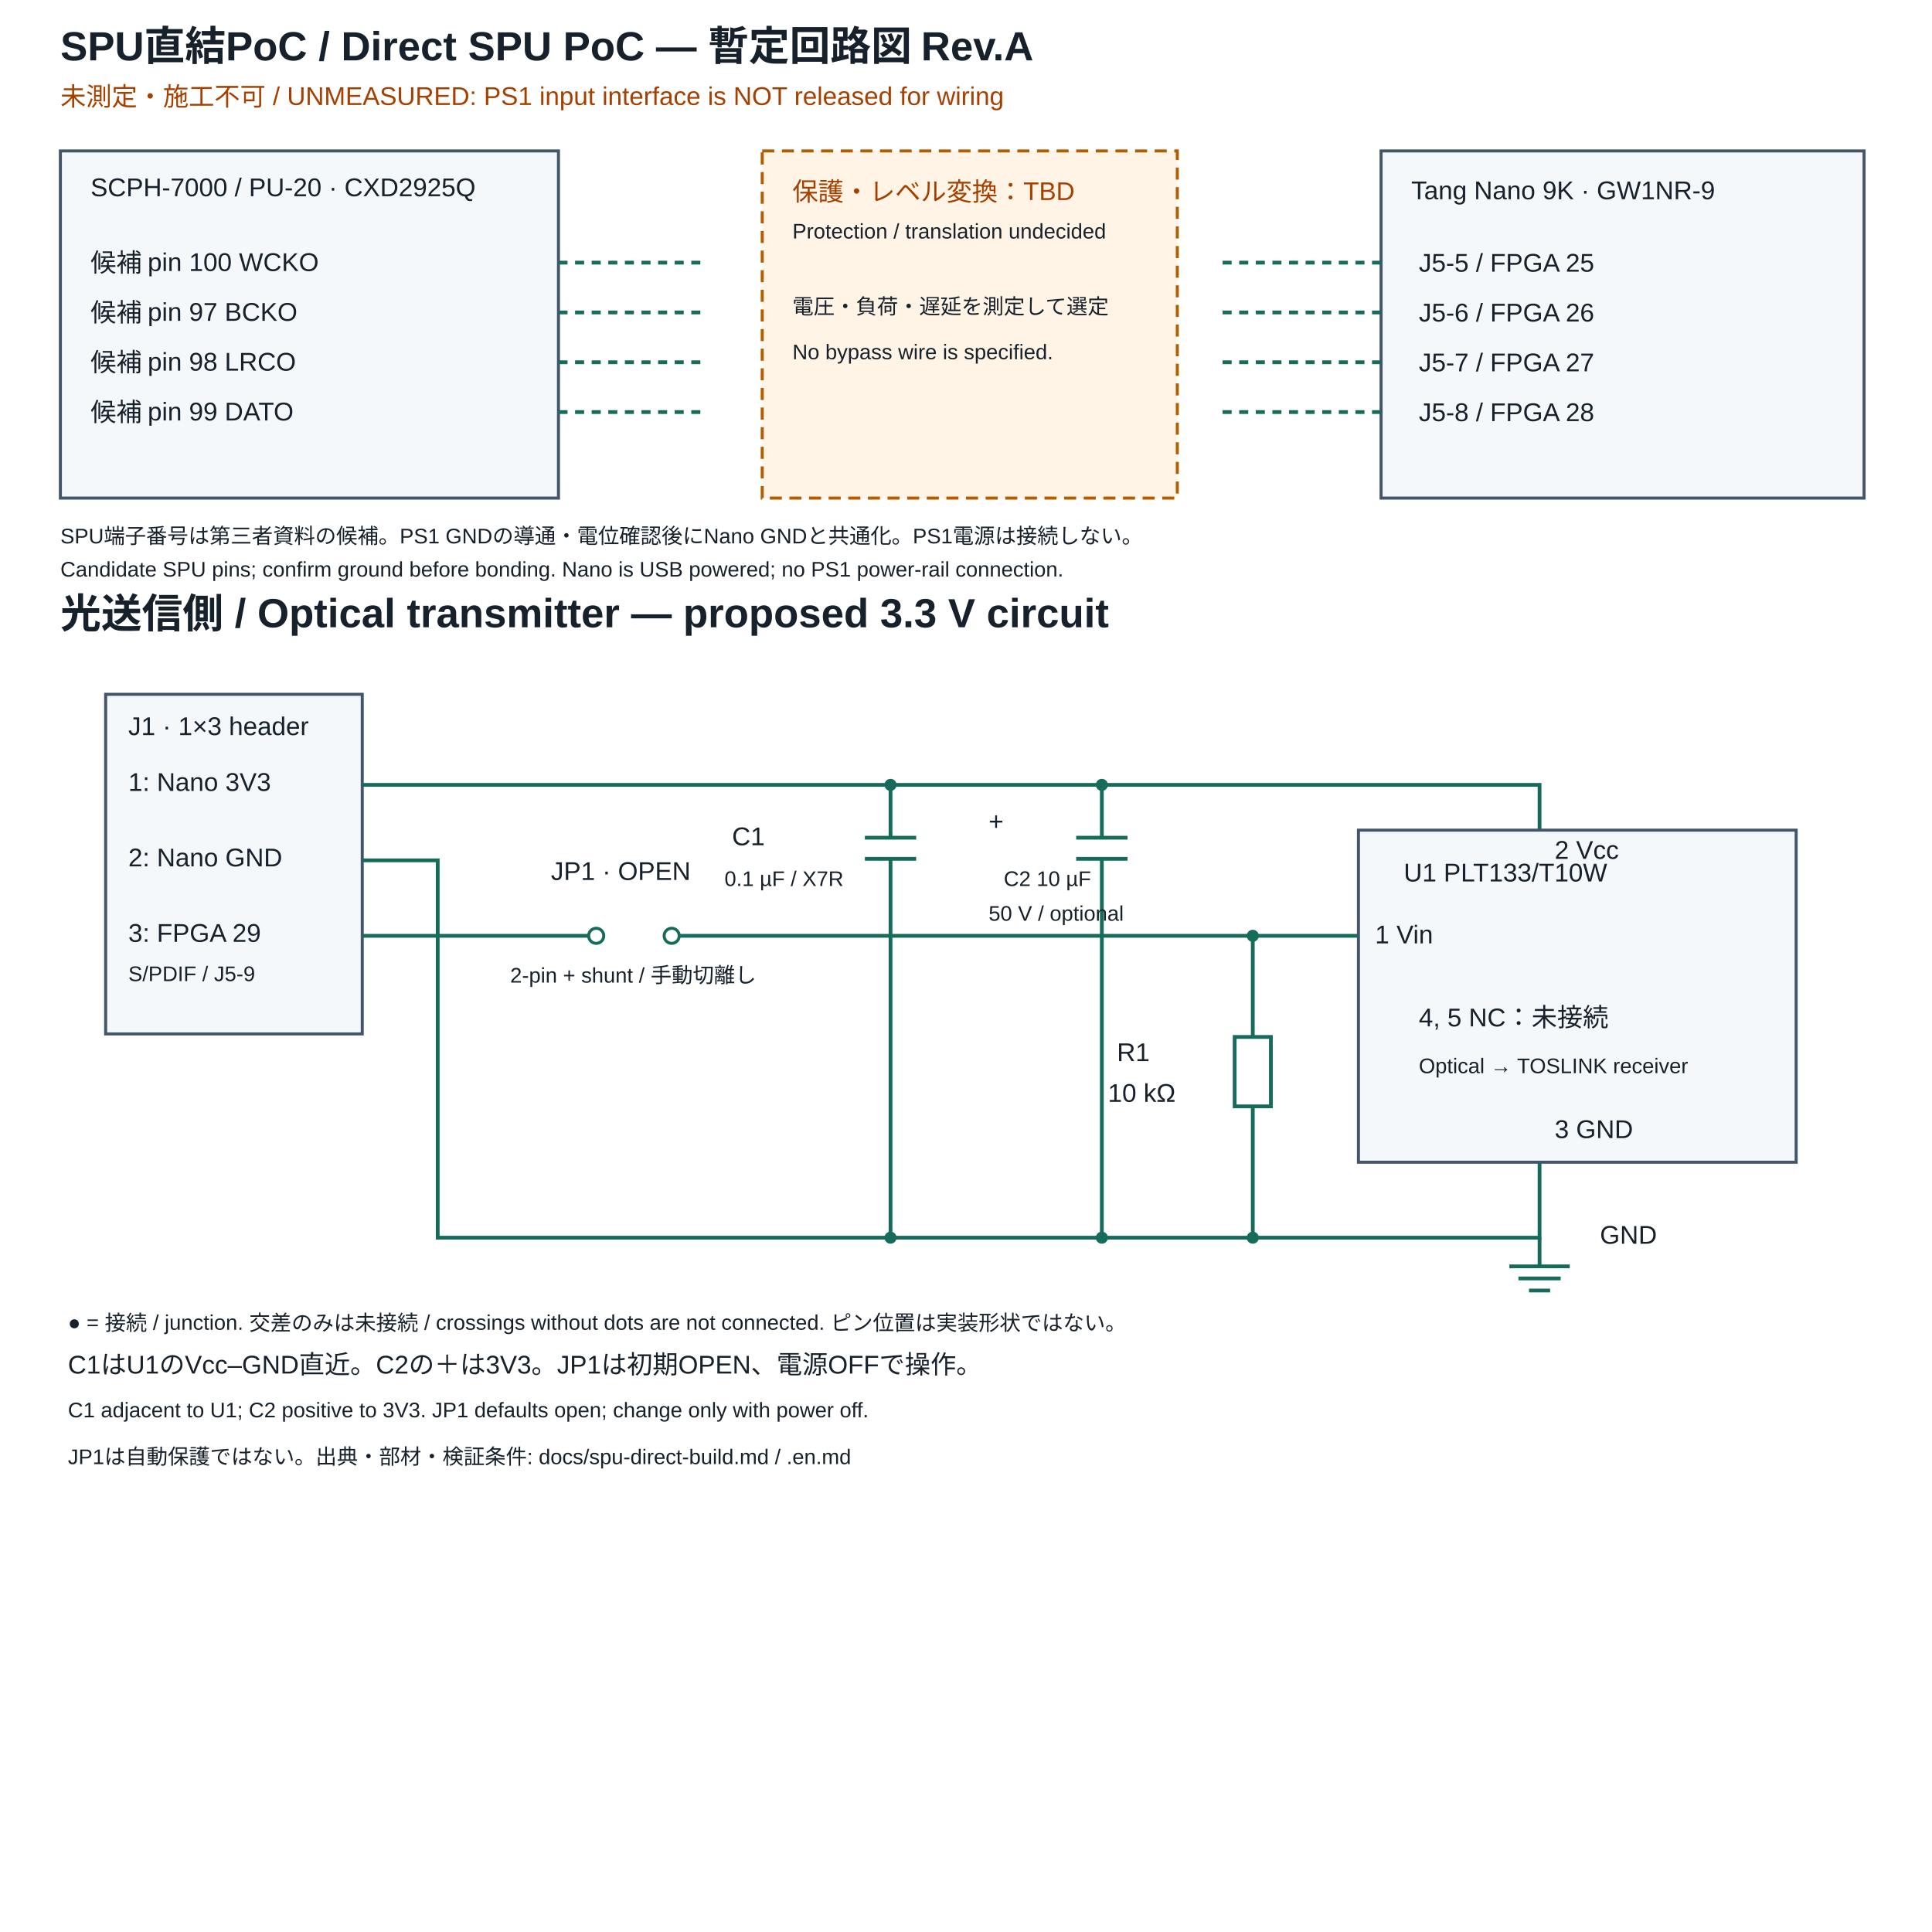
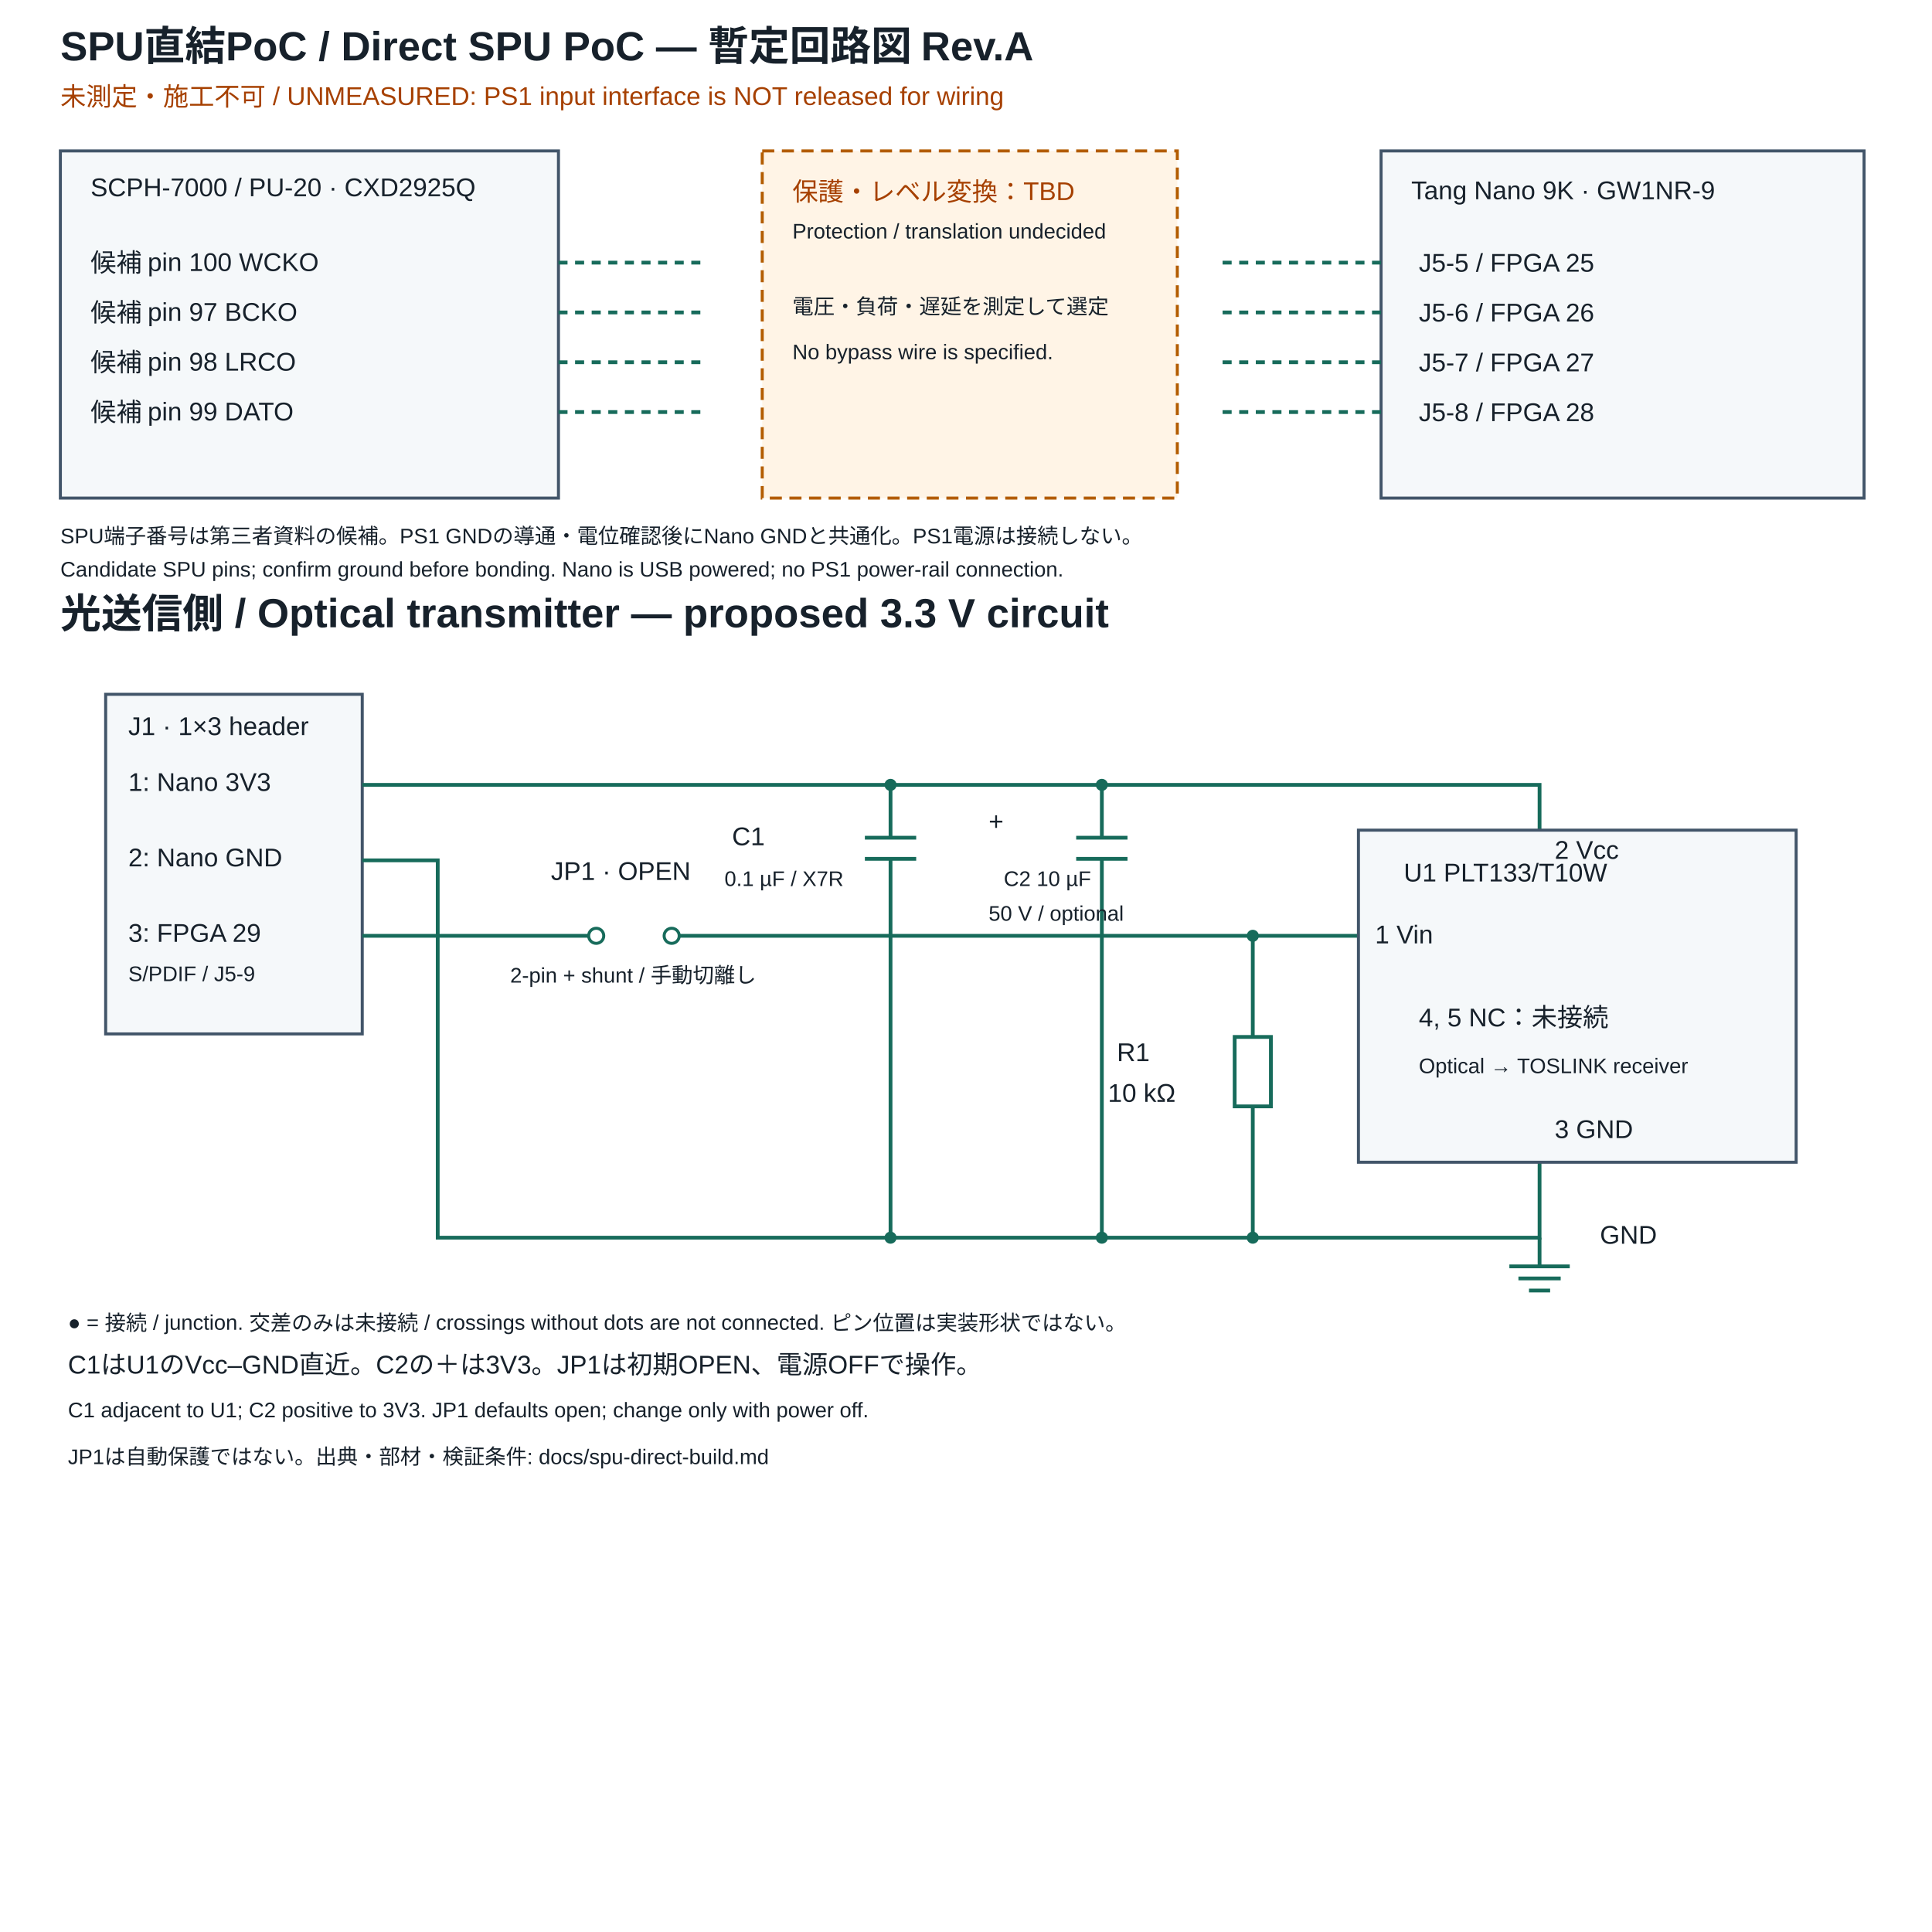
<svg xmlns="http://www.w3.org/2000/svg" width="1280" height="1280" viewBox="0 0 1280 1280">
  <rect width="1280" height="1280" fill="white" />
  <style>text{font-family:Arial,'Hiragino Sans',sans-serif;fill:#17212b;font-size:17px}.title{font-size:27px;font-weight:bold}.small{font-size:14px}.warn{fill:#a64000}.wire{fill:none;stroke:#176b5b;stroke-width:2.5}.box{fill:#f5f8fa;stroke:#425569;stroke-width:2}.dot{fill:#176b5b}</style>
  <text x="40" y="40" class="title">SPU直結PoC / Direct SPU PoC — 暫定回路図 Rev.A</text>
  <text x="40" y="70" class="warn">未測定・施工不可 / UNMEASURED: PS1 input interface is NOT released for wiring</text>
  <rect x="40" y="100" width="330" height="230" class="box" />
  <text x="60" y="130">SCPH-7000 / PU-20 · CXD2925Q</text>
  <rect x="505" y="100" width="275" height="230" fill="#fff4e6" stroke="#b35c00" stroke-width="2" stroke-dasharray="8 5" />
  <text x="525" y="133" class="warn">保護・レベル変換：TBD</text>
  <text x="525" y="158" class="small">Protection / translation undecided</text>
  <text x="525" y="208" class="small">電圧・負荷・遅延を測定して選定</text>
  <text x="525" y="238" class="small">No bypass wire is specified.</text>
  <rect x="915" y="100" width="320" height="230" class="box" />
  <text x="935" y="132">Tang Nano 9K · GW1NR-9</text>
  <text x="60" y="180">候補 pin 100 WCKO</text>
  <path d="M370 174 H465 M810 174 H915" class="wire" stroke-dasharray="6 5" />
  <text x="940" y="180">J5-5 / FPGA 25</text>
  <text x="60" y="213">候補 pin 97 BCKO</text>
  <path d="M370 207 H465 M810 207 H915" class="wire" stroke-dasharray="6 5" />
  <text x="940" y="213">J5-6 / FPGA 26</text>
  <text x="60" y="246">候補 pin 98 LRCO</text>
  <path d="M370 240 H465 M810 240 H915" class="wire" stroke-dasharray="6 5" />
  <text x="940" y="246">J5-7 / FPGA 27</text>
  <text x="60" y="279">候補 pin 99 DATO</text>
  <path d="M370 273 H465 M810 273 H915" class="wire" stroke-dasharray="6 5" />
  <text x="940" y="279">J5-8 / FPGA 28</text>
  <text x="40" y="360" class="small">SPU端子番号は第三者資料の候補。PS1 GNDの導通・電位確認後にNano GNDと共通化。PS1電源は接続しない。</text>
  <text x="40" y="382" class="small">Candidate SPU pins; confirm ground before bonding. Nano is USB powered; no PS1 power-rail connection.</text>
  <text x="40" y="416" class="title">光送信側 / Optical transmitter — proposed 3.3 V circuit</text>
  <rect x="70" y="460" width="170" height="225" class="box" />
  <text x="85" y="487">J1 · 1×3 header</text>
  <text x="85" y="524">1: Nano 3V3</text>
  <text x="85" y="574">2: Nano GND</text>
  <text x="85" y="624">3: FPGA 29</text>
  <text x="85" y="650" class="small">S/PDIF / J5-9</text>
  <path d="M240 520 H1020 V550 M240 570 H290 V820 H1020 V770 M240 620 H395 M445 620 H900" class="wire" />
  <circle cx="395" cy="620" r="5" fill="white" stroke="#176b5b" stroke-width="2" />
  <circle cx="445" cy="620" r="5" fill="white" stroke="#176b5b" stroke-width="2" />
  <text x="365" y="583">JP1 · OPEN</text>
  <text x="338" y="651" class="small">2-pin + shunt / 手動切離し</text>
  <rect x="900" y="550" width="290" height="220" class="box" />
  <text x="930" y="584">U1 PLT133/T10W</text>
  <text x="911" y="625">1 Vin</text>
  <text x="1030" y="569">2 Vcc</text>
  <text x="1030" y="754">3 GND</text>
  <text x="940" y="680">4, 5 NC：未接続</text>
  <text x="940" y="711" class="small">Optical → TOSLINK receiver</text>
  <path d="M590 520 V555 M573 555 H607 M573 569 H607 M590 569 V820" class="wire" />
  <text x="485" y="560">C1</text>
  <text x="480" y="587" class="small">0.1 µF / X7R</text>
  <path d="M730 520 V555 M713 555 H747 M713 569 H747 M730 569 V820" class="wire" />
  <text x="655" y="550">+</text>
  <text x="665" y="587" class="small">C2 10 µF</text>
  <text x="655" y="610" class="small">50 V / optional</text>
  <path d="M830 620 V687 M830 733 V820" class="wire" />
  <rect x="818" y="687" width="24" height="46" fill="white" stroke="#176b5b" stroke-width="2.5" />
  <text x="740" y="703">R1</text>
  <text x="734" y="730">10 kΩ</text>
  <circle cx="590" cy="520" r="4" class="dot" />
  <circle cx="730" cy="520" r="4" class="dot" />
  <circle cx="590" cy="820" r="4" class="dot" />
  <circle cx="730" cy="820" r="4" class="dot" />
  <circle cx="830" cy="820" r="4" class="dot" />
  <circle cx="830" cy="620" r="4" class="dot" />
  <path d="M1020 820 V839 M1000 839 H1040 M1006 847 H1034 M1013 855 H1027" class="wire" />
  <text x="1060" y="824">GND</text>
  <text x="45" y="881" class="small">● = 接続 / junction. 交差のみは未接続 / crossings without dots are not connected. ピン位置は実装形状ではない。</text>
  <text x="45" y="910">C1はU1のVcc–GND直近。C2の＋は3V3。JP1は初期OPEN、電源OFFで操作。</text>
  <text x="45" y="939" class="small">C1 adjacent to U1; C2 positive to 3V3. JP1 defaults open; change only with power off.</text>
-   <text x="45" y="970" class="small">JP1は自動保護ではない。出典・部材・検証条件: docs/spu-direct-build.md / .en.md</text>
+   <text x="45" y="970" class="small">JP1は自動保護ではない。出典・部材・検証条件: docs/spu-direct-build.md</text>
</svg>
